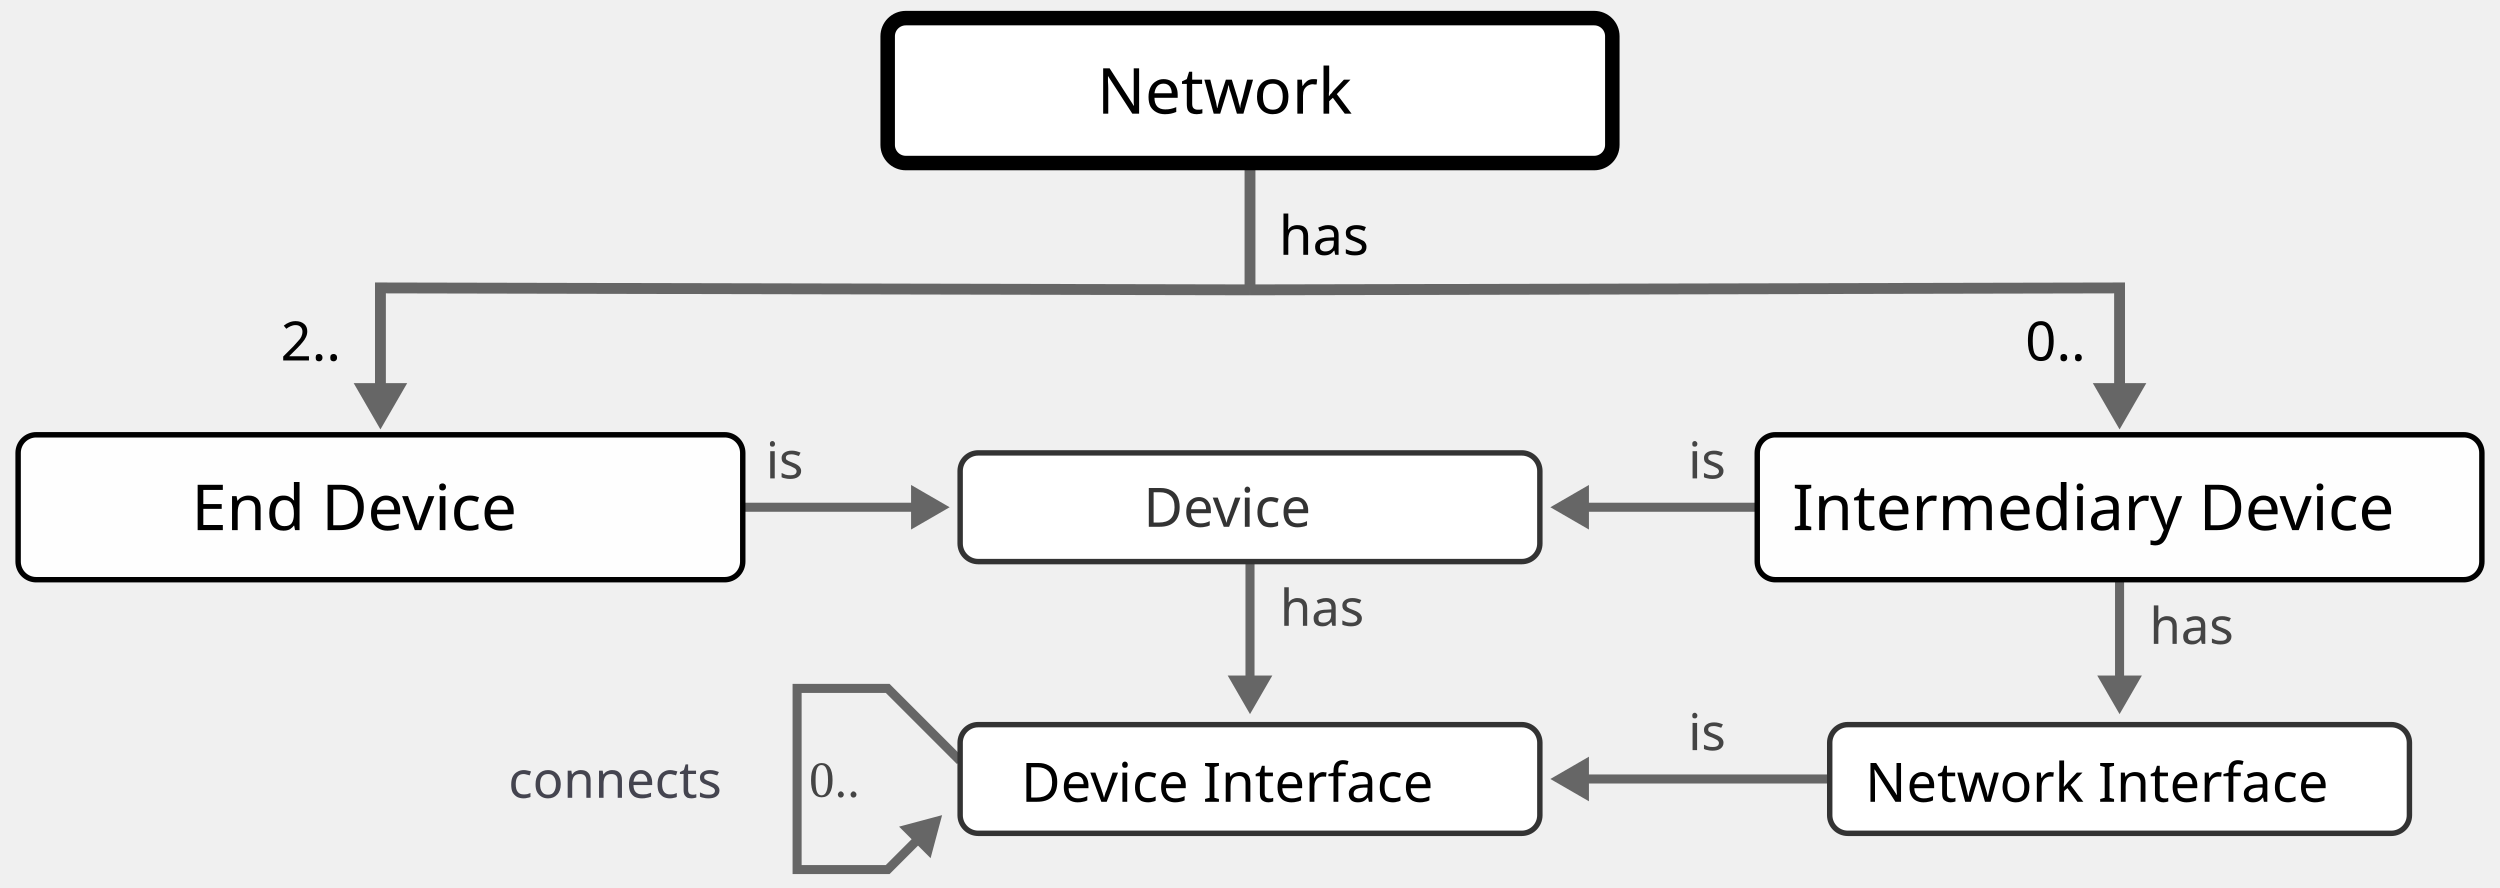
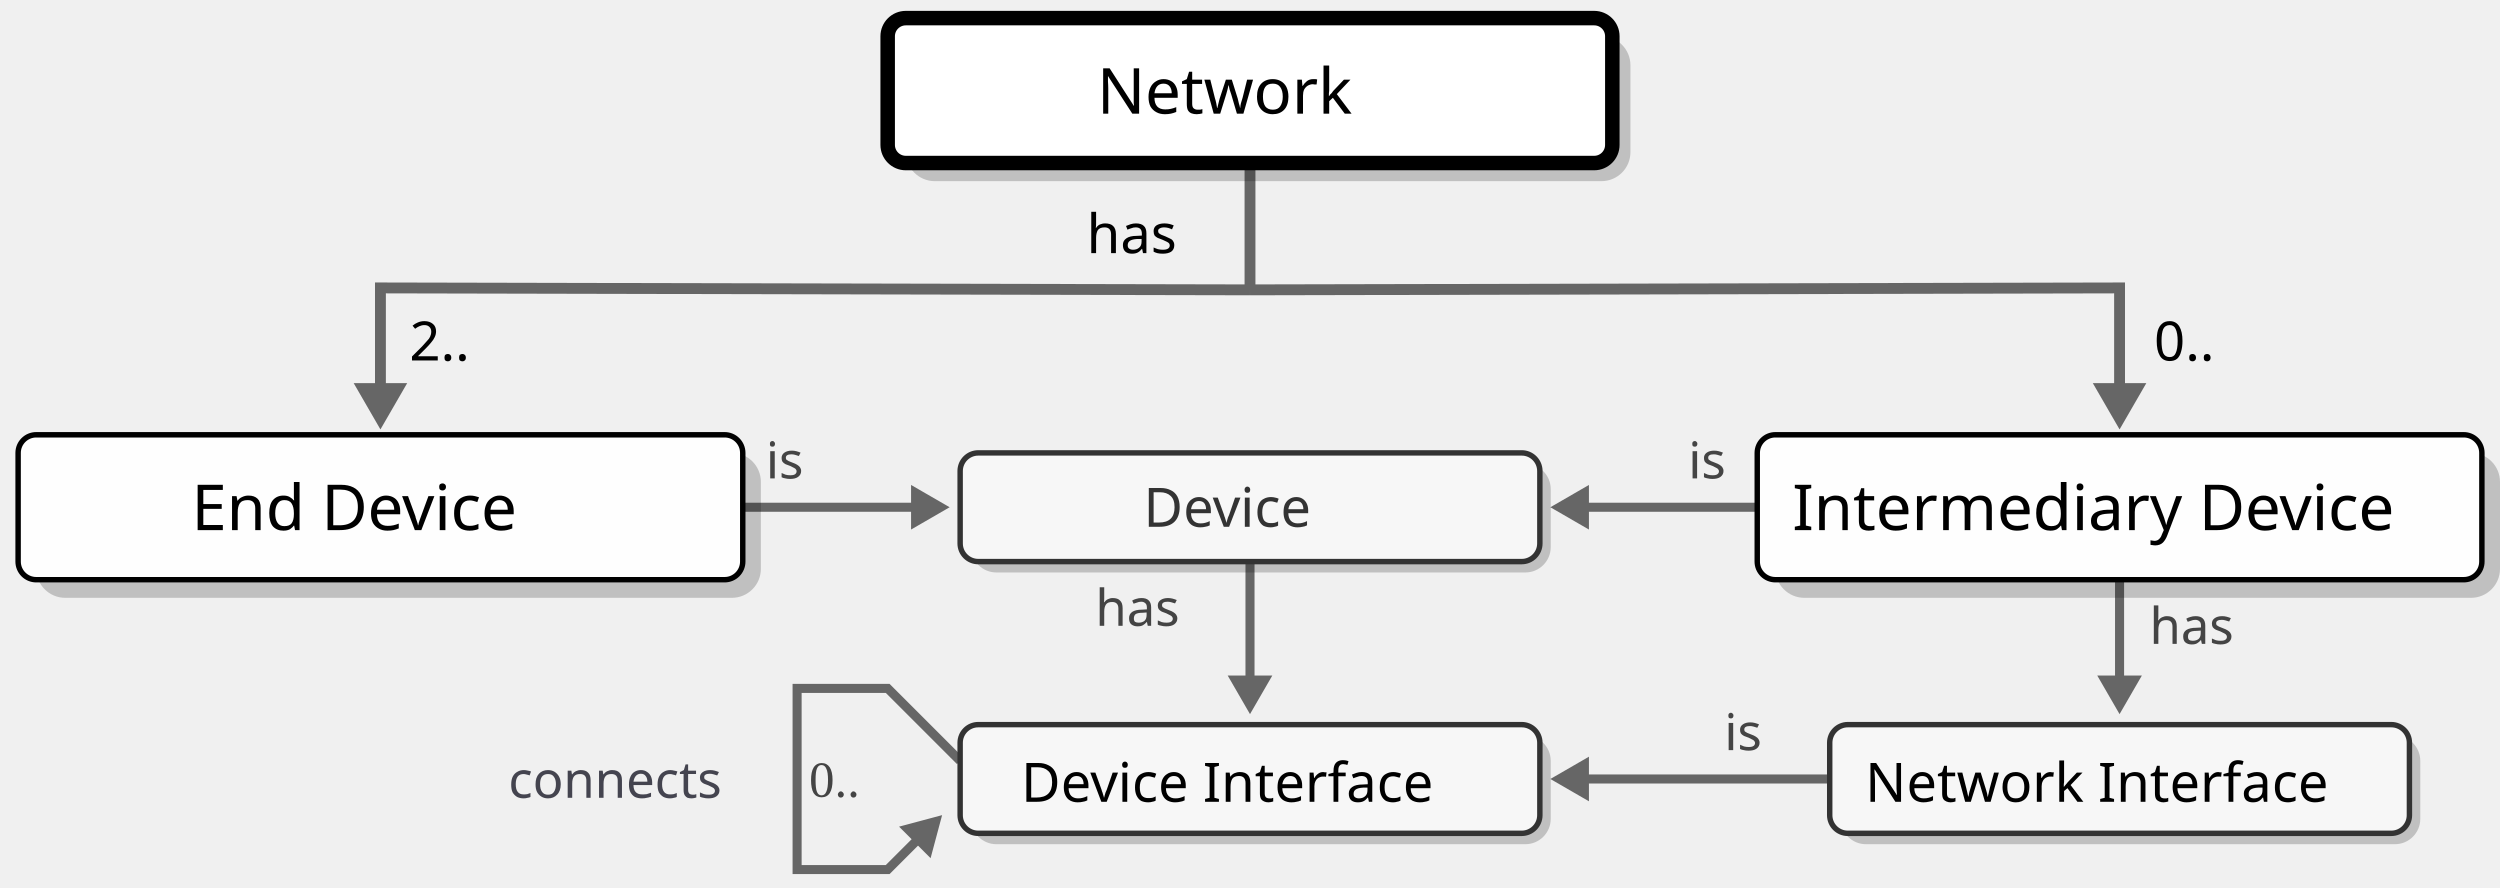
<svg xmlns="http://www.w3.org/2000/svg" xmlns:xlink="http://www.w3.org/1999/xlink" width="138mm" height="49mm" version="1.1" viewBox="0 0 138 49" id="svg162">
  <defs id="defs5">
    <marker id="a" overflow="visible" orient="auto">
      <path transform="scale(0.4)" d="M 5.77,0 -2.88,5 V -5 Z" fill="context-stroke" fill-rule="evenodd" stroke="context-stroke" stroke-width="1pt" id="path2" />
    </marker>
    <marker id="e" overflow="visible" orient="auto">
      <path transform="scale(0.4)" d="M 5.77,0 -2.88,5 V -5 Z" fill="context-stroke" fill-rule="evenodd" stroke="context-stroke" stroke-width="1pt" id="path824" />
    </marker>
    <marker id="a-2" overflow="visible" orient="auto">
      <path transform="scale(0.4)" d="M 5.77,0 -2.88,5 V -5 Z" fill="context-stroke" fill-rule="evenodd" stroke="context-stroke" stroke-width="1pt" id="path2-3" />
    </marker>
    <marker id="a-3" overflow="visible" orient="auto">
      <path transform="scale(0.4)" d="M 5.77,0 -2.88,5 V -5 Z" fill="context-stroke" fill-rule="evenodd" stroke="context-stroke" stroke-width="1pt" id="path2-2" />
    </marker>
    <marker id="e-0" overflow="visible" orient="auto">
      <path transform="scale(0.4)" d="M 5.77,0 -2.88,5 V -5 Z" fill="context-stroke" fill-rule="evenodd" stroke="context-stroke" stroke-width="1pt" id="path824-9" />
    </marker>
    <marker id="a-7" overflow="visible" orient="auto">
      <path transform="scale(0.4)" d="M 5.77,0 -2.88,5 V -5 Z" fill="context-stroke" fill-rule="evenodd" stroke="context-stroke" stroke-width="1pt" id="path2-5" />
    </marker>
    <marker id="marker25589" overflow="visible" orient="auto">
      <path transform="scale(0.4)" d="M 5.77,0 -2.88,5 V -5 Z" fill="context-stroke" fill-rule="evenodd" stroke="context-stroke" stroke-width="1pt" id="path25587" />
    </marker>
  </defs>
  <path d="m 117,32 v 6" marker-end="url(#a)" id="path12588" style="fill:none;stroke:#666666;stroke-width:0.5;stroke-miterlimit:4;stroke-dasharray:none" />
  <path d="m 41,28 h 10" marker-end="url(#a)" id="path15759" style="fill:none;stroke:#666666;stroke-width:0.5;stroke-miterlimit:4;stroke-dasharray:none" />
  <use x="0" y="0" xlink:href="#path15759" id="use22564" transform="matrix(-1,0,0,1,138,-2.4e-7)" width="100%" height="100%" />
  <path d="m 69,31 v 7" marker-end="url(#a)" id="path12483" style="fill:none;stroke:#666666;stroke-width:0.5;stroke-miterlimit:4;stroke-dasharray:none" />
  <path d="M 101,43 H 87" marker-end="url(#a)" id="path12689" style="fill:none;stroke:#666666;stroke-width:0.5;stroke-miterlimit:4;stroke-dasharray:none" />
  <path style="fill:none;stroke:#666666;stroke-width:0.6;stroke-linecap:butt;stroke-linejoin:miter;stroke-miterlimit:4;stroke-dasharray:none;stroke-opacity:1" d="M 69,9 V 16" id="path13097" />
-   <use x="0" y="0" xlink:href="#use8966" id="use13026" transform="translate(96)" width="100%" height="100%" />
  <path d="m 69,16 -48,-0.107 L 21,22" marker-end="url(#a)" id="path6700" style="fill:none;stroke:#666666;stroke-width:0.6;stroke-miterlimit:4;stroke-dasharray:none" />
  <path d="M 69,16 117,15.893 V 22" marker-end="url(#a)" id="use6702" style="fill:none;stroke:#666666;stroke-width:0.6;stroke-miterlimit:4;stroke-dasharray:none" />
+   <path d="m 53,42 -4,-4 h -5 v 10 h 5 l 2,-2" fill="none" marker-end="url(#e-0)" stroke="#666666" stroke-width=".667" id="path886-3" style="stroke-width:0.5;stroke-miterlimit:4;stroke-dasharray:none;marker-end:url(#e-0)" />
+   <use x="0" y="0" xlink:href="#g7355" id="use7519" transform="translate(48,15)" width="100%" height="100%" />
+   <use x="0" y="0" xlink:href="#g7355" id="use7517" transform="translate(-5.2999996e-7,15)" width="100%" height="100%" />
+   <use x="0" y="0" xlink:href="#g6931" id="use7013" transform="translate(96)" width="100%" height="100%" />
+   <rect id="rect925" x="50" y="2" width="40" height="8" rx="1.6" fill="none" opacity="0.913" stroke="#000000" stroke-linejoin="round" stroke-width="0.333" style="opacity:1;fill:#000000;fill-opacity:0.2;stroke-width:0.8;stroke-miterlimit:4;stroke-dasharray:none;stroke:none" />
  <rect id="rect45004" x="49" y="1" width="40" height="8" rx="1" fill="none" opacity="0.913" stroke="#000000" stroke-linejoin="round" stroke-width="0.333" style="opacity:1;fill:#ffffff;fill-opacity:1;stroke-width:0.8;stroke-miterlimit:4;stroke-dasharray:none" />
-   <rect id="use8966" x="1" y="24" width="40" height="8" rx="1" fill="none" opacity="0.913" stroke="#000000" stroke-linejoin="round" stroke-width="0.333" style="opacity:1;fill:#fefefe;fill-opacity:1;stroke-width:0.3;stroke-miterlimit:4;stroke-dasharray:none" />
+   <g id="g6931">
+     <rect id="rect1183" x="2" y="25" width="40" height="8" rx="1.6" fill="none" opacity="0.913" stroke="#000000" stroke-linejoin="round" stroke-width="0.333" style="opacity:1;fill:#000000;fill-opacity:0.2;stroke:none;stroke-width:0.8;stroke-miterlimit:4;stroke-dasharray:none" />
+     <rect id="use8966" x="1" y="24" width="40" height="8" rx="1" fill="none" opacity="0.913" stroke="#000000" stroke-linejoin="round" stroke-width="0.333" style="opacity:1;fill:#fefefe;fill-opacity:1;stroke-width:0.3;stroke-miterlimit:4;stroke-dasharray:none" />
+   </g>
  <text x="20.915" y="29.259" font-size="3.5px" style="line-height:1.25;font-family:sans-serif;stroke-width:0.265" xml:space="preserve" id="text8978">
    <tspan x="20.915" y="29.259" font-size="3.5px" stroke-width="0.265" text-align="center" text-anchor="middle" id="tspan8976">End Device</tspan>
  </text>
  <text x="116.915" y="29.259" font-size="3.5px" style="line-height:1.25;font-family:sans-serif;stroke-width:0.265" xml:space="preserve" id="text8982">
    <tspan x="116.915" y="29.259" font-size="3.5px" stroke-width="0.265" text-align="center" text-anchor="middle" id="tspan8980">Intermediary Device</tspan>
  </text>
-   <text x="70.598" y="14.066" style="font-size:3px;line-height:1.25;font-family:sans-serif;stroke-width:0.265" xml:space="preserve" id="use32783">
-     <tspan x="70.598" y="14.066" stroke-width="0.265" id="tspan6742">has</tspan>
+   <text x="72.186" y="13.972" style="font-size:3px;line-height:1.25;font-family:sans-serif;stroke-width:0.265" xml:space="preserve" id="use32783">
+     <tspan x="67.302" y="13.972" stroke-width="0.265" id="tspan6742" style="text-align:end;text-anchor:end">has</tspan>
  </text>
-   <text x="15.494" y="19.9" style="font-size:3px;line-height:1.25;font-family:sans-serif;stroke-width:0.265" xml:space="preserve" id="use6754">
-     <tspan x="15.494" y="19.9" stroke-width="0.265" id="tspan6768">2..</tspan>
+   <text x="22.602" y="19.9" style="font-size:3px;line-height:1.25;font-family:sans-serif;stroke-width:0.265" xml:space="preserve" id="use6754">
+     <tspan x="22.602" y="19.9" stroke-width="0.265" id="tspan6768">2..</tspan>
  </text>
-   <text x="111.802" y="19.9" style="font-size:3px;line-height:1.25;font-family:sans-serif;stroke-width:0.265" xml:space="preserve" id="use6756">
-     <tspan x="111.802" y="19.9" stroke-width="0.265" id="tspan6772">0..</tspan>
+   <text x="118.91" y="19.9" style="font-size:3px;line-height:1.25;font-family:sans-serif;stroke-width:0.265" xml:space="preserve" id="use6756">
+     <tspan x="118.91" y="19.9" stroke-width="0.265" id="tspan6772">0..</tspan>
  </text>
  <text x="68.958" y="6.272" font-size="3.5px" style="line-height:1.25;font-family:sans-serif;stroke-width:0.265" xml:space="preserve" id="text44012">
    <tspan x="68.958" y="6.272" font-size="3.5px" stroke-width="0.265" text-align="center" text-anchor="middle" id="tspan44010">Network</tspan>
  </text>
-   <text xml:space="preserve" style="font-size:2.8px;line-height:1.25;font-family:sans-serif;stroke-width:0.265" x="70.656" y="34.542" id="text8921">
-     <tspan id="tspan8919" style="font-size:2.8px;fill:#444444;fill-opacity:1;stroke-width:0.265" x="70.656" y="34.542">has</tspan>
+   <text xml:space="preserve" style="font-size:2.8px;line-height:1.25;font-family:sans-serif;stroke-width:0.265" x="67.293" y="34.542" id="text8921">
+     <tspan id="tspan8919" style="font-size:2.8px;text-align:end;text-anchor:end;fill:#444444;fill-opacity:1;stroke-width:0.265" x="67.293" y="34.542">has</tspan>
  </text>
-   <rect id="rect1250" x="53" y="25" width="32" height="6" rx="1" fill="none" opacity="0.913" stroke="#000000" stroke-linejoin="round" stroke-width="0.333" style="opacity:1;fill:#ffffff;fill-opacity:1;stroke:#333333;stroke-width:0.3;stroke-miterlimit:4;stroke-dasharray:none;stroke-opacity:1" />
+   <g id="g7355">
+     <rect id="rect7015" x="53.6" y="25.6" width="32" height="6" rx="1.4" fill="none" opacity="0.913" stroke="#000000" stroke-linejoin="round" stroke-width="0.333" style="opacity:1;fill:#000000;fill-opacity:0.2;stroke:none;stroke-width:0.3;stroke-miterlimit:4;stroke-dasharray:none;stroke-opacity:1" />
+     <rect id="rect1250" x="53" y="25" width="32" height="6" rx="1" fill="none" opacity="0.913" stroke="#000000" stroke-linejoin="round" stroke-width="0.333" style="opacity:1;fill:#f7f7f7;fill-opacity:1;stroke:#333333;stroke-width:0.3;stroke-miterlimit:4;stroke-dasharray:none;stroke-opacity:1" />
+   </g>
  <text x="68.915" y="29.079" font-size="3.5px" style="font-size:3px;line-height:1.25;font-family:sans-serif;stroke-width:0.265" xml:space="preserve" id="text15009">
    <tspan x="68.915" y="29.079" font-size="3.5px" stroke-width="0.265" text-align="center" text-anchor="middle" id="tspan15007" style="font-size:3px;fill:#333333;fill-opacity:1">Device</tspan>
  </text>
  <text x="42.28" y="26.408" style="font-size:2.8px;line-height:1.25;font-family:sans-serif;stroke-width:0.265" xml:space="preserve" id="text15900">
    <tspan x="42.28" y="26.408" stroke-width="0.265" id="tspan15898" style="font-size:2.8px;fill:#444444;fill-opacity:1">is</tspan>
  </text>
  <text x="93.197" y="26.408" style="font-size:2.8px;line-height:1.25;font-family:sans-serif;stroke-width:0.265" xml:space="preserve" id="text16358">
    <tspan x="93.197" y="26.408" stroke-width="0.265" id="tspan16356" style="font-size:2.8px;fill:#444444;fill-opacity:1">is</tspan>
  </text>
-   <use x="0" y="0" xlink:href="#rect1250" id="use12139" transform="translate(48,15)" width="100%" height="100%" />
  <text x="116.915" y="44.259" font-size="3.5px" style="font-size:3px;line-height:1.25;font-family:sans-serif;stroke-width:0.265" xml:space="preserve" id="text20860">
    <tspan x="116.915" y="44.259" font-size="3.5px" stroke-width="0.265" text-align="center" text-anchor="middle" id="tspan20858" style="font-size:3px">Network Interface</tspan>
  </text>
-   <path d="m 53,42 -4,-4 h -5 v 10 h 5 l 2,-2" fill="none" marker-end="url(#e-0)" stroke="#666666" stroke-width=".667" id="path886-3" style="stroke-width:0.5;stroke-miterlimit:4;stroke-dasharray:none;marker-end:url(#e-0)" />
-   <use x="0" y="0" xlink:href="#rect1250" id="use12137" transform="translate(-5.2999996e-7,15)" width="100%" height="100%" />
  <text x="68.915" y="44.259" font-size="3.5px" style="font-size:3px;line-height:1.25;font-family:sans-serif;stroke-width:0.265" xml:space="preserve" id="text20866">
    <tspan x="68.915" y="44.259" font-size="3.5px" stroke-width="0.265" text-align="center" text-anchor="middle" id="tspan20864" style="font-size:3px">Device Interface</tspan>
  </text>
-   <text x="93.197" y="41.408" style="font-size:2.8px;line-height:1.25;font-family:sans-serif;stroke-width:0.265" xml:space="preserve" id="text20872">
-     <tspan x="93.197" y="41.408" stroke-width="0.265" id="tspan20870" style="font-size:2.8px;fill:#444444;fill-opacity:1">is</tspan>
+   <text x="101.269" y="41.408" style="font-size:2.8px;line-height:1.25;font-family:sans-serif;stroke-width:0.265" xml:space="preserve" id="text20872">
+     <tspan x="99.433" y="41.408" stroke-width="0.265" id="tspan20870" style="font-size:2.8px;text-align:end;text-anchor:end;fill:#444444;fill-opacity:1">is</tspan>
  </text>
  <text x="42.017" y="44.039" font-family="sans-serif" font-size="2.9px" stroke-width="0.265" style="font-size:2.8px;line-height:1.25" xml:space="preserve" id="text884-4">
    <tspan x="42.017" y="44.039" font-size="2.9px" stroke-width="0.265" text-align="end" text-anchor="end" id="tspan882-3" style="font-size:2.8px;fill:#44444f;fill-opacity:1">connects</tspan>
  </text>
  <text x="54.366" y="43.98" style="font-size:2.8px;line-height:1.25" xml:space="preserve" id="text890-9">
    <tspan x="49.561" y="43.98" font-size="2.9px" stroke-width="0.265" text-align="end" text-anchor="end" id="tspan888-0" style="font-size:2.8px;fill:#444444;fill-opacity:1">0..</tspan>
  </text>
  <text xml:space="preserve" style="font-size:2.8px;line-height:1.25;font-family:sans-serif;stroke-width:0.265" x="118.656" y="35.542" id="text12586">
    <tspan id="tspan12584" style="font-size:2.8px;fill:#444444;fill-opacity:1;stroke-width:0.265" x="118.656" y="35.542">has</tspan>
  </text>
</svg>
